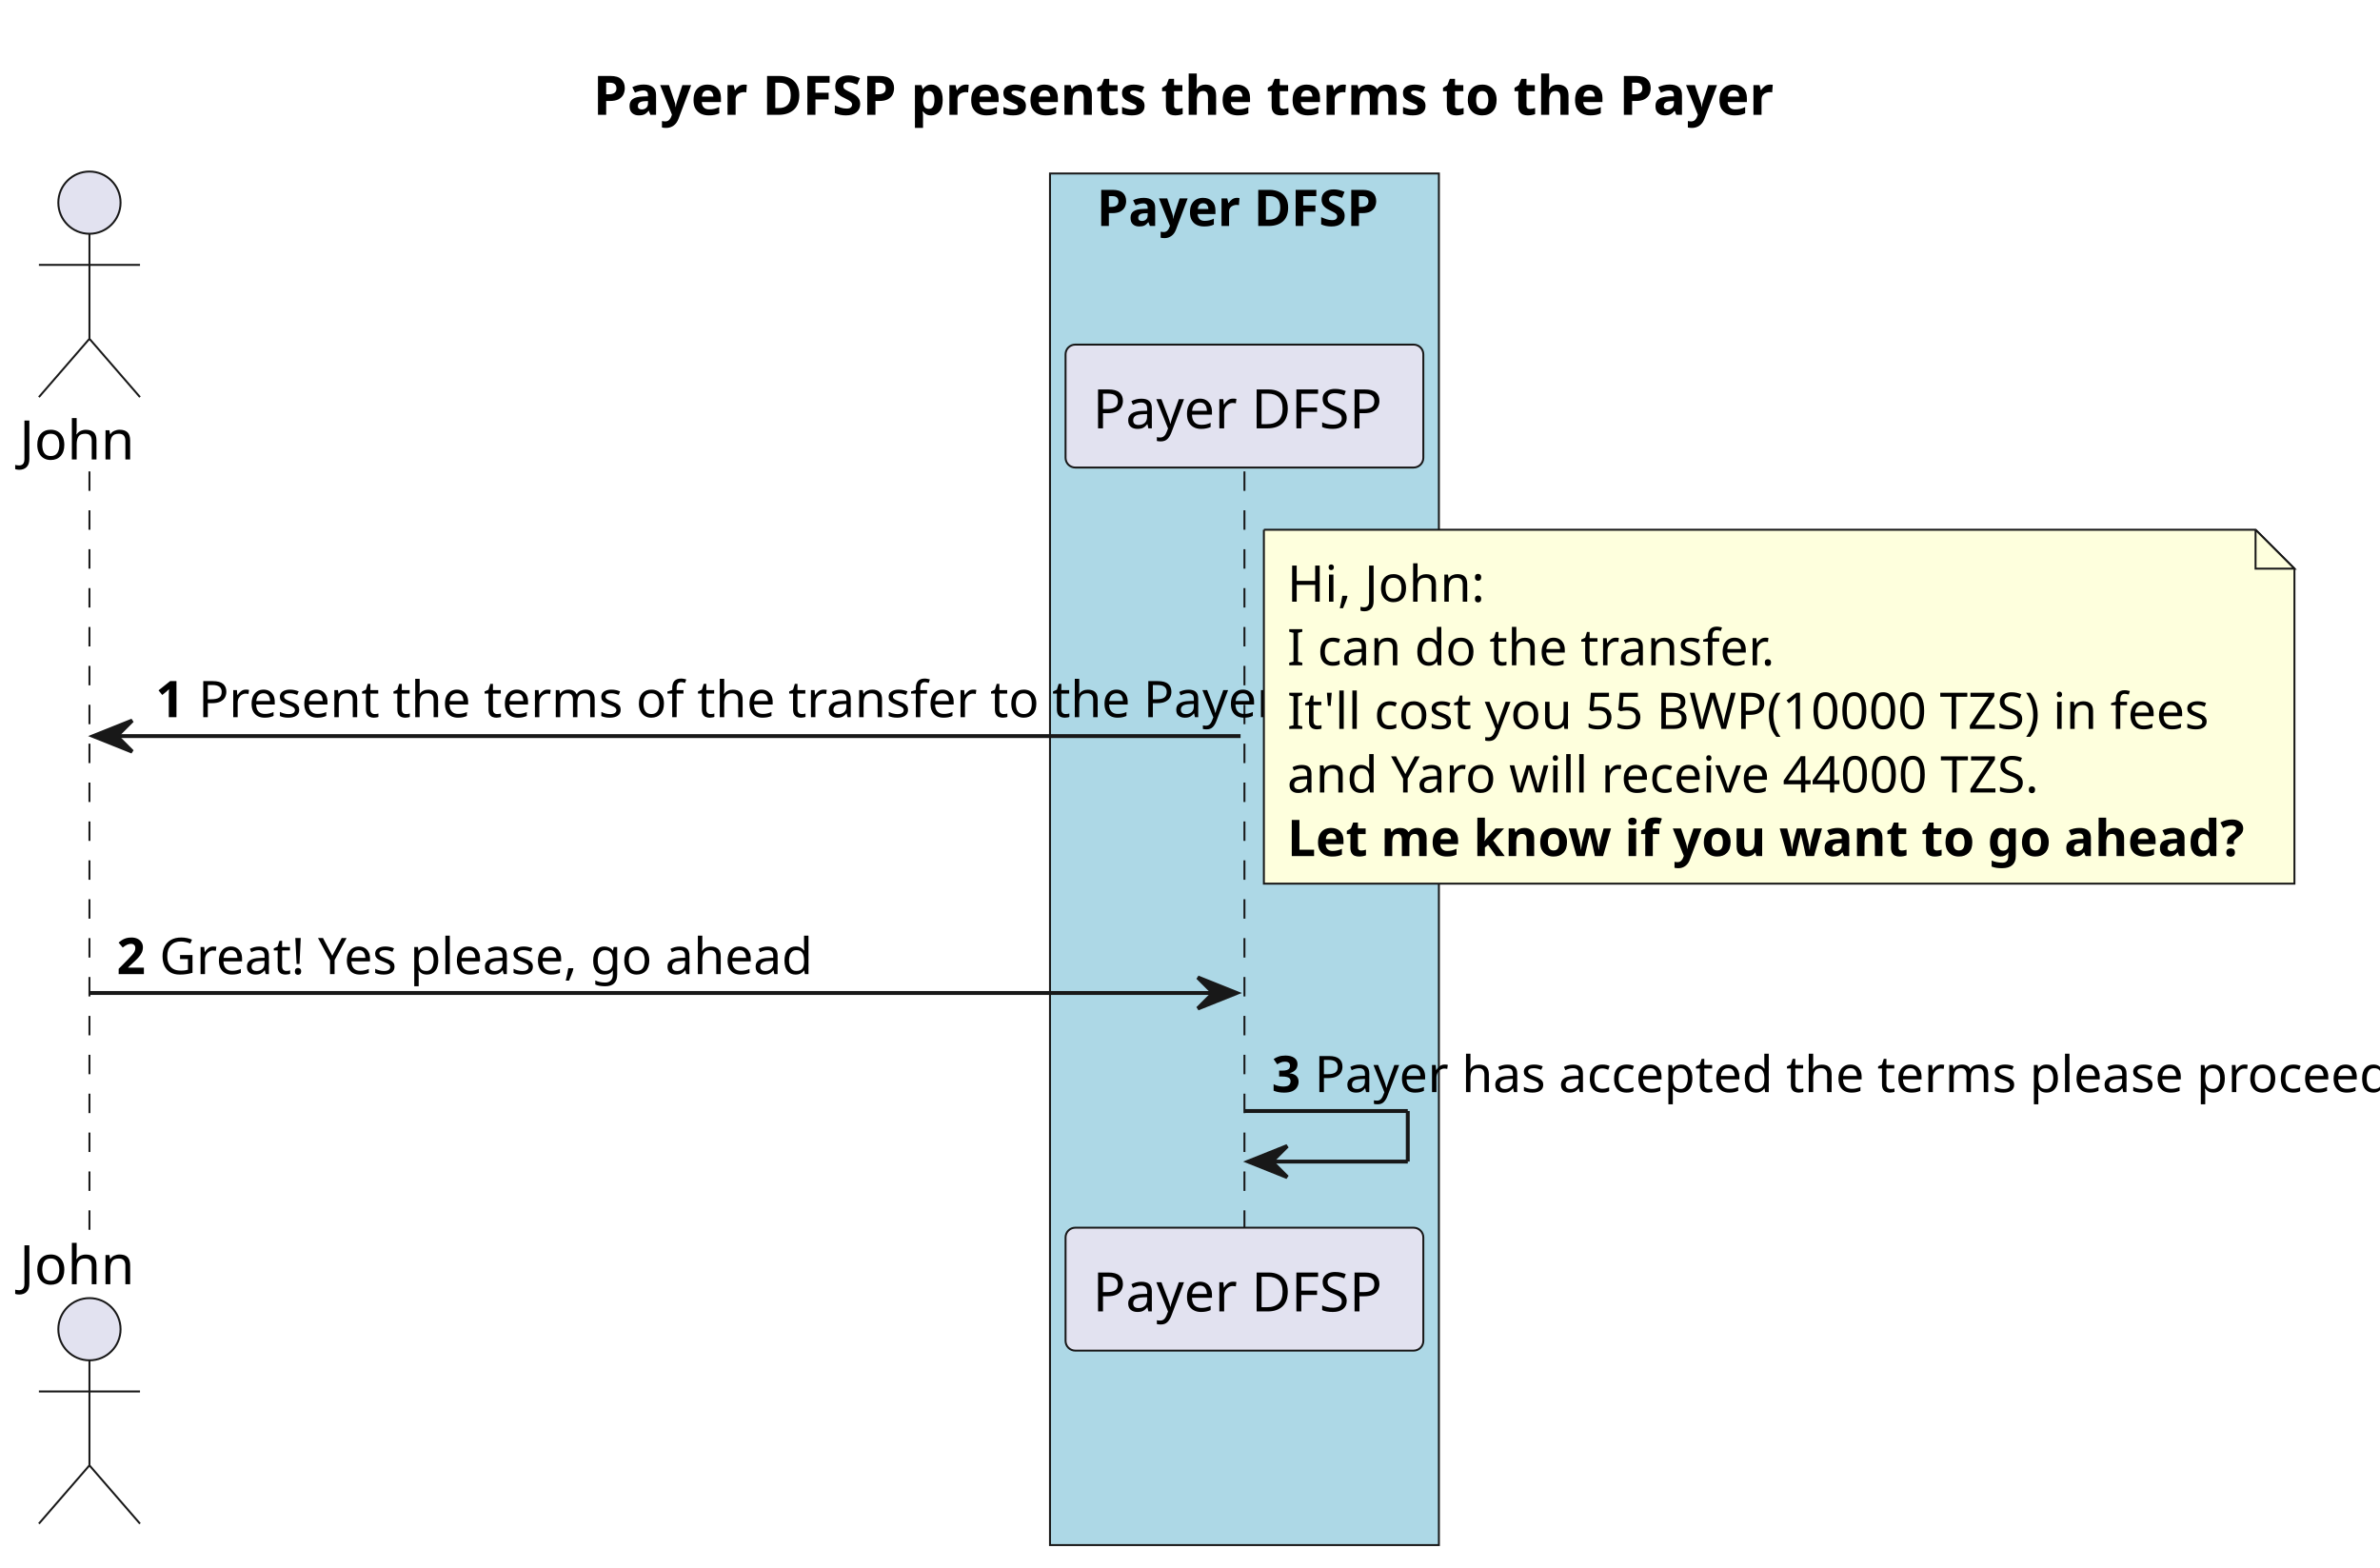
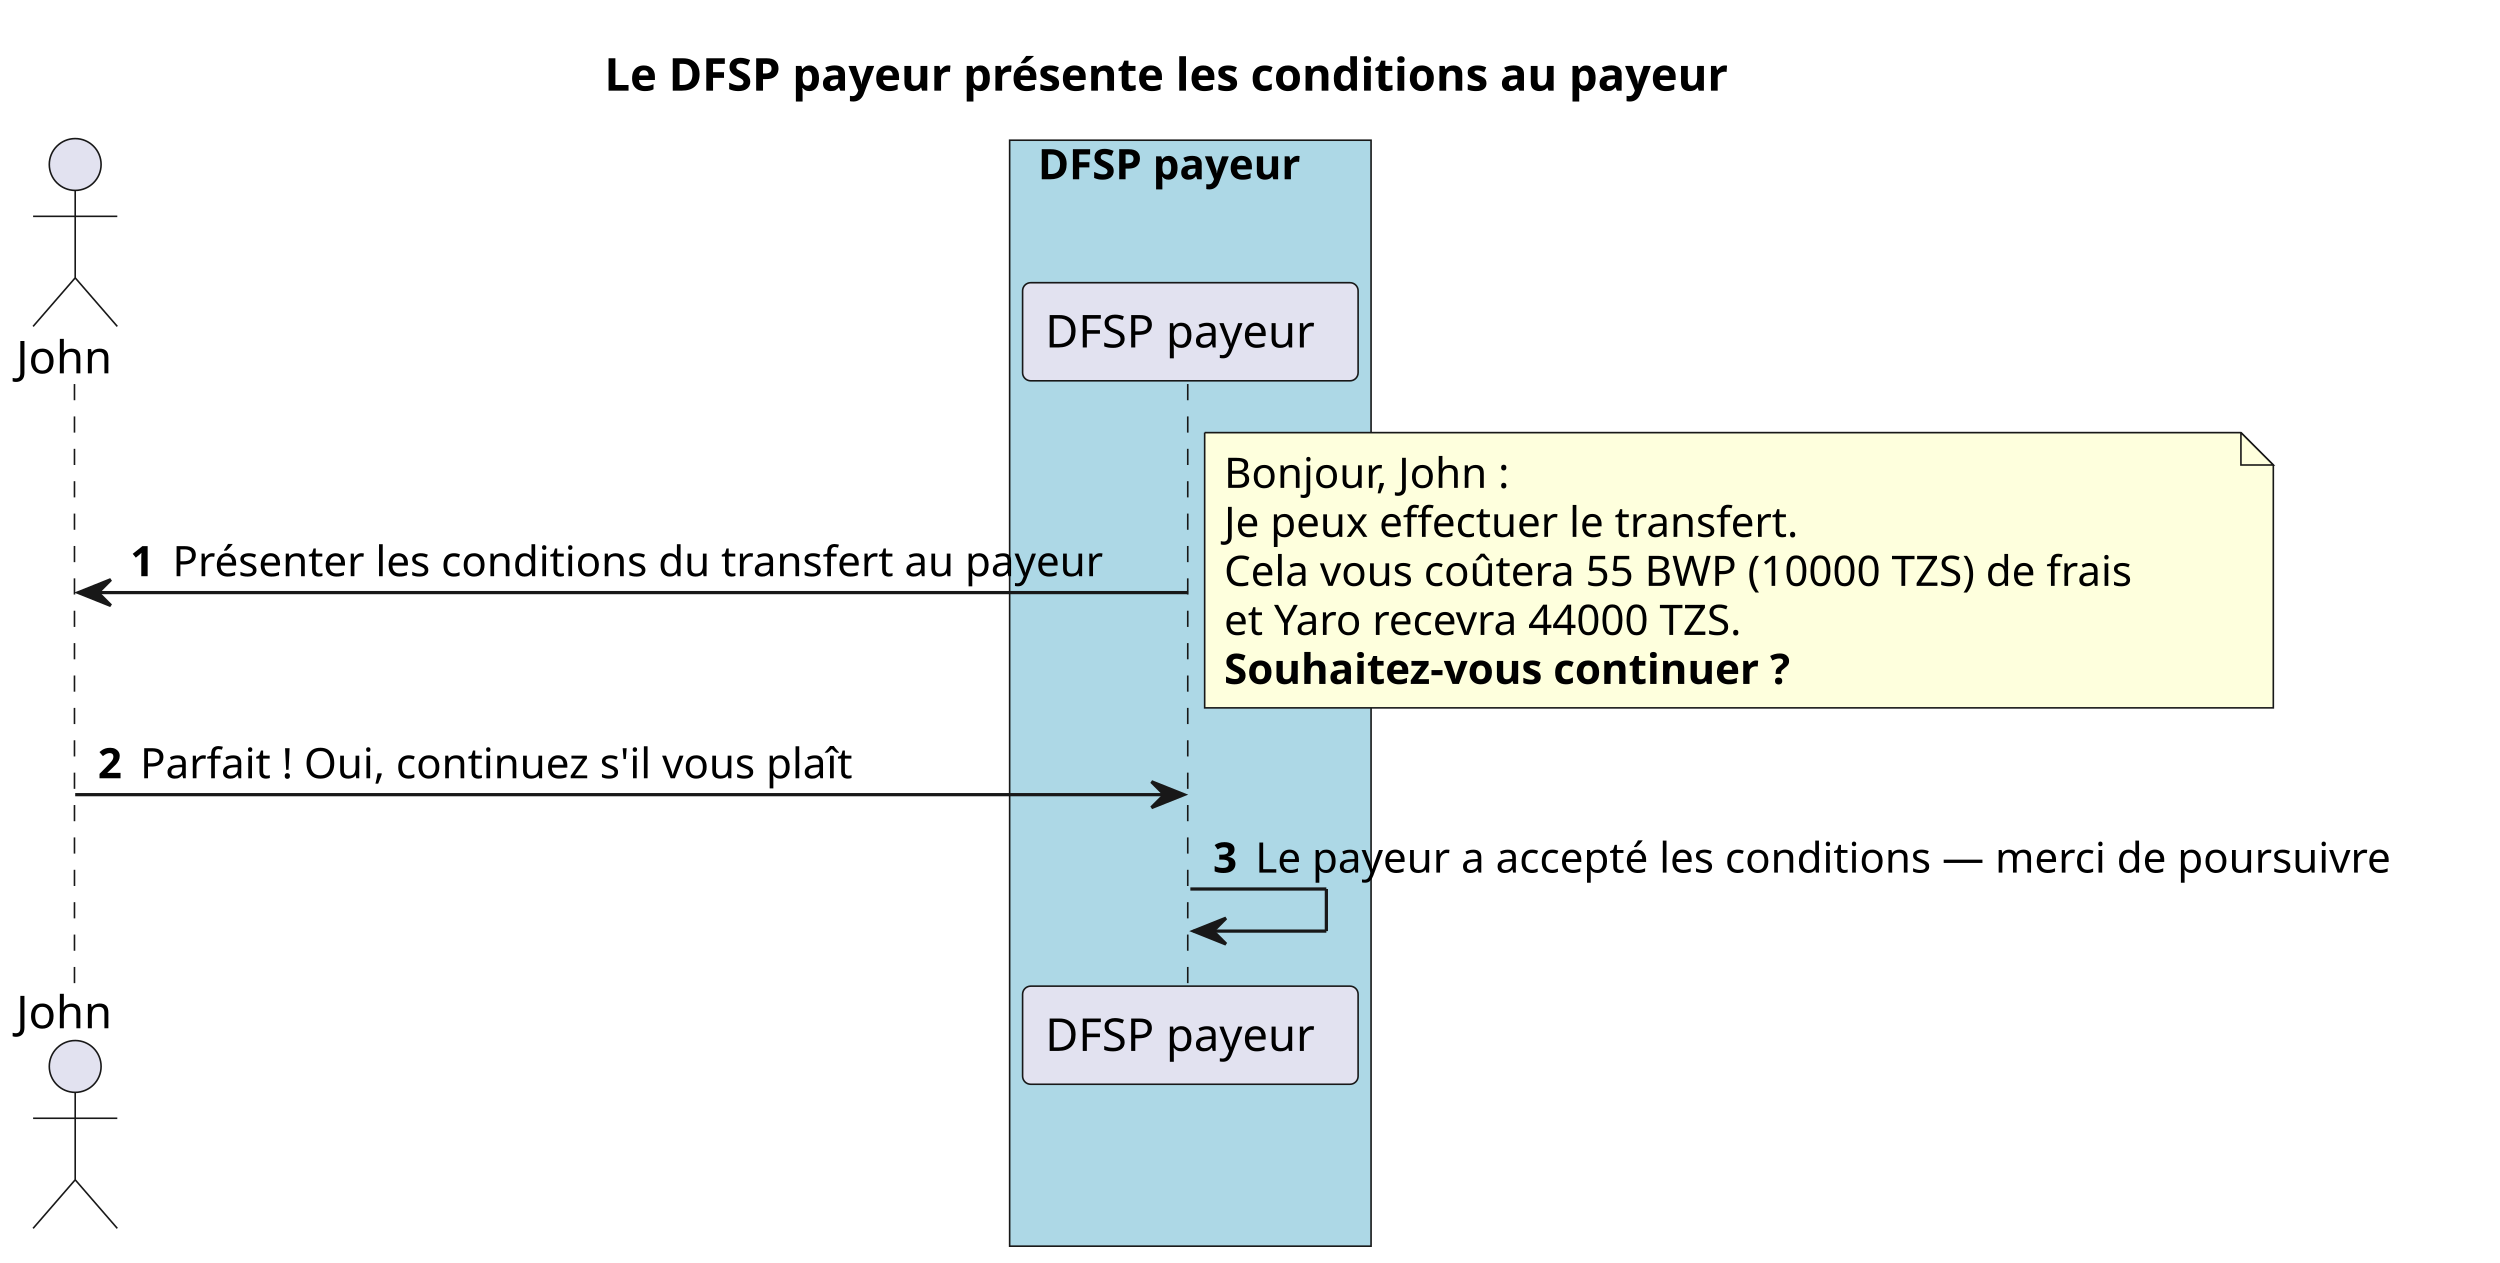
- <svg xmlns="http://www.w3.org/2000/svg" contentStyleType="text/css" height="403px" preserveAspectRatio="none" style="width:612px;height:403px;background:#FFFFFF;" version="1.1" viewBox="0 0 612 403" width="612px" zoomAndPan="magnify">
+ <svg xmlns="http://www.w3.org/2000/svg" contentStyleType="text/css" height="390px" preserveAspectRatio="none" style="width:772px;height:390px;background:#FFFFFF;" version="1.1" viewBox="0 0 772 390" width="772px" zoomAndPan="magnify">
  <defs />
  <g>
-     <text fill="#000000" font-family="sans-serif" font-size="14" font-weight="bold" lengthAdjust="spacing" textLength="306" x="152.5" y="29.533">Payer DFSP presents the terms to the Payer</text>
-     <rect fill="#ADD8E6" height="352.68" style="stroke:#181818;stroke-width:0.5;" width="100" x="270" y="44.609" />
-     <text fill="#000000" font-family="sans-serif" font-size="13" font-weight="bold" lengthAdjust="spacing" textLength="76" x="282" y="58.105">Payer DFSP</text>
-     <line style="stroke:#181818;stroke-width:0.5;stroke-dasharray:5.0,5.0;" x1="23" x2="23" y1="121.219" y2="316.68" />
-     <line style="stroke:#181818;stroke-width:0.5;stroke-dasharray:5.0,5.0;" x1="320" x2="320" y1="121.219" y2="316.68" />
-     <text fill="#000000" font-family="sans-serif" font-size="14" lengthAdjust="spacing" textLength="30" x="5" y="118.143">John</text>
-     <ellipse cx="23" cy="52.109" fill="#E2E2F0" rx="8" ry="8" style="stroke:#181818;stroke-width:0.5;" />
-     <path d="M23,60.109 L23,87.109 M10,68.109 L36,68.109 M23,87.109 L10,102.109 M23,87.109 L36,102.109 " fill="none" style="stroke:#181818;stroke-width:0.5;" />
-     <text fill="#000000" font-family="sans-serif" font-size="14" lengthAdjust="spacing" textLength="30" x="5" y="330.213">John</text>
-     <ellipse cx="23" cy="341.789" fill="#E2E2F0" rx="8" ry="8" style="stroke:#181818;stroke-width:0.5;" />
-     <path d="M23,349.789 L23,376.789 M10,357.789 L36,357.789 M23,376.789 L10,391.789 M23,376.789 L36,391.789 " fill="none" style="stroke:#181818;stroke-width:0.5;" />
-     <rect fill="#E2E2F0" height="31.609" rx="2.5" ry="2.5" style="stroke:#181818;stroke-width:0.5;" width="92" x="274" y="88.609" />
-     <text fill="#000000" font-family="sans-serif" font-size="14" lengthAdjust="spacing" textLength="78" x="281" y="110.143">Payer DFSP</text>
-     <rect fill="#E2E2F0" height="31.609" rx="2.5" ry="2.5" style="stroke:#181818;stroke-width:0.5;" width="92" x="274" y="315.68" />
-     <text fill="#000000" font-family="sans-serif" font-size="14" lengthAdjust="spacing" textLength="78" x="281" y="337.213">Payer DFSP</text>
-     <polygon fill="#181818" points="34,185.273,24,189.273,34,193.273,30,189.273" style="stroke:#181818;stroke-width:1.0;" />
-     <line style="stroke:#181818;stroke-width:1.0;" x1="28" x2="319" y1="189.273" y2="189.273" />
-     <text fill="#000000" font-family="sans-serif" font-size="13" font-weight="bold" lengthAdjust="spacing" textLength="7" x="40" y="184.417">1</text>
-     <text fill="#000000" font-family="sans-serif" font-size="13" lengthAdjust="spacing" textLength="262" x="51" y="184.417">Present the terms of the transfer to the Payer</text>
-     <path d="M325,136.219 L325,227.219 L590,227.219 L590,146.219 L580,136.219 L325,136.219 " fill="#FEFFDD" style="stroke:#181818;stroke-width:0.5;" />
-     <path d="M580,136.219 L580,146.219 L590,146.219 L580,136.219 " fill="#FEFFDD" style="stroke:#181818;stroke-width:0.5;" />
-     <text fill="#000000" font-family="sans-serif" font-size="13" lengthAdjust="spacing" textLength="51" x="331" y="154.714">Hi, John:</text>
-     <text fill="#000000" font-family="sans-serif" font-size="13" lengthAdjust="spacing" textLength="119" x="331" y="171.065">I can do the transfer.</text>
-     <text fill="#000000" font-family="sans-serif" font-size="13" lengthAdjust="spacing" textLength="234" x="331" y="187.417">It'll cost you 55 BWP(10000 TZS) in fees</text>
-     <text fill="#000000" font-family="sans-serif" font-size="13" lengthAdjust="spacing" textLength="188" x="331" y="203.769">and Yaro will receive 44000 TZS.</text>
-     <text fill="#000000" font-family="sans-serif" font-size="13" font-weight="bold" lengthAdjust="spacing" textLength="244" x="331" y="220.12">Let me know if you want to go ahead?</text>
-     <polygon fill="#181818" points="308,251.328,318,255.328,308,259.328,312,255.328" style="stroke:#181818;stroke-width:1.0;" />
-     <line style="stroke:#181818;stroke-width:1.0;" x1="23" x2="314" y1="255.328" y2="255.328" />
-     <text fill="#000000" font-family="sans-serif" font-size="13" font-weight="bold" lengthAdjust="spacing" textLength="7" x="30" y="250.472">2</text>
-     <text fill="#000000" font-family="sans-serif" font-size="13" lengthAdjust="spacing" textLength="165" x="41" y="250.472">Great! Yes please, go ahead</text>
-     <line style="stroke:#181818;stroke-width:1.0;" x1="320" x2="362" y1="285.68" y2="285.68" />
-     <line style="stroke:#181818;stroke-width:1.0;" x1="362" x2="362" y1="285.68" y2="298.68" />
-     <line style="stroke:#181818;stroke-width:1.0;" x1="321" x2="362" y1="298.68" y2="298.68" />
-     <polygon fill="#181818" points="331,294.68,321,298.68,331,302.68,327,298.68" style="stroke:#181818;stroke-width:1.0;" />
-     <text fill="#000000" font-family="sans-serif" font-size="13" font-weight="bold" lengthAdjust="spacing" textLength="7" x="327" y="280.823">3</text>
-     <text fill="#000000" font-family="sans-serif" font-size="13" lengthAdjust="spacing" textLength="267" x="338" y="280.823">Payer has accepted the terms please proceed</text>
+     <text fill="#000000" font-family="sans-serif" font-size="14" font-weight="bold" lengthAdjust="spacing" textLength="398.542" x="186.655" y="27.995">Le DFSP payeur présente les conditions au payeur</text>
+     <rect fill="#ADD8E6" height="341.523" style="stroke:#181818;stroke-width:0.5;" width="111.606" x="311.778" y="43.297" />
+     <text fill="#000000" font-family="sans-serif" font-size="13" font-weight="bold" lengthAdjust="spacing" textLength="94.123" x="320.519" y="55.364">DFSP payeur</text>
+     <line style="stroke:#181818;stroke-width:0.5;stroke-dasharray:5.0,5.0;" x1="23" x2="23" y1="118.594" y2="305.523" />
+     <line style="stroke:#181818;stroke-width:0.5;stroke-dasharray:5.0,5.0;" x1="366.778" x2="366.778" y1="118.594" y2="305.523" />
+     <text fill="#000000" font-family="sans-serif" font-size="14" lengthAdjust="spacing" textLength="30.44" x="5" y="115.292">John</text>
+     <ellipse cx="23.22" cy="50.797" fill="#E2E2F0" rx="8" ry="8" style="stroke:#181818;stroke-width:0.5;" />
+     <path d="M23.22,58.797 L23.22,85.797 M10.22,66.797 L36.22,66.797 M23.22,85.797 L10.22,100.797 M23.22,85.797 L36.22,100.797 " fill="none" style="stroke:#181818;stroke-width:0.5;" />
+     <text fill="#000000" font-family="sans-serif" font-size="14" lengthAdjust="spacing" textLength="30.44" x="5" y="317.519">John</text>
+     <ellipse cx="23.22" cy="329.32" fill="#E2E2F0" rx="8" ry="8" style="stroke:#181818;stroke-width:0.5;" />
+     <path d="M23.22,337.32 L23.22,364.32 M10.22,345.32 L36.22,345.32 M23.22,364.32 L10.22,379.32 M23.22,364.32 L36.22,379.32 " fill="none" style="stroke:#181818;stroke-width:0.5;" />
+     <rect fill="#E2E2F0" height="30.297" rx="2.5" ry="2.5" style="stroke:#181818;stroke-width:0.5;" width="103.606" x="315.778" y="87.297" />
+     <text fill="#000000" font-family="sans-serif" font-size="14" lengthAdjust="spacing" textLength="89.606" x="322.778" y="107.292">DFSP payeur</text>
+     <rect fill="#E2E2F0" height="30.297" rx="2.5" ry="2.5" style="stroke:#181818;stroke-width:0.5;" width="103.606" x="315.778" y="304.523" />
+     <text fill="#000000" font-family="sans-serif" font-size="14" lengthAdjust="spacing" textLength="89.606" x="322.778" y="324.519">DFSP payeur</text>
+     <polygon fill="#181818" points="34.22,178.992,24.22,182.992,34.22,186.992,30.22,182.992" style="stroke:#181818;stroke-width:1.0;" />
+     <line style="stroke:#181818;stroke-width:1.0;" x1="28.22" x2="366.581" y1="182.992" y2="182.992" />
+     <text fill="#000000" font-family="sans-serif" font-size="13" font-weight="bold" lengthAdjust="spacing" textLength="9.045" x="40.22" y="177.926">1</text>
+     <text fill="#000000" font-family="sans-serif" font-size="13" lengthAdjust="spacing" textLength="307.315" x="53.266" y="177.926">Présenter les conditions du transfert au payeur</text>
+     <path d="M372,133.594 L372,218.594 L702,218.594 L702,143.594 L692,133.594 L372,133.594 " fill="#FEFFDD" style="stroke:#181818;stroke-width:0.5;" />
+     <path d="M692,133.594 L692,143.594 L702,143.594 L692,133.594 " fill="#FEFFDD" style="stroke:#181818;stroke-width:0.5;" />
+     <text fill="#000000" font-family="sans-serif" font-size="13" lengthAdjust="spacing" textLength="95.304" x="378" y="150.661">Bonjour, John :</text>
+     <text fill="#000000" font-family="sans-serif" font-size="13" lengthAdjust="spacing" textLength="191.699" x="378" y="165.793">Je peux effectuer le transfert.</text>
+     <text fill="#000000" font-family="sans-serif" font-size="13" lengthAdjust="spacing" textLength="309.391" x="378" y="180.926">Cela vous coûtera 55 BWP (10000 TZS) de frais</text>
+     <text fill="#000000" font-family="sans-serif" font-size="13" lengthAdjust="spacing" textLength="178.909" x="378" y="196.059">et Yaro recevra 44000 TZS.</text>
+     <text fill="#000000" font-family="sans-serif" font-size="13" font-weight="bold" lengthAdjust="spacing" textLength="199.316" x="378" y="211.192">Souhaitez-vous continuer ?</text>
+     <polygon fill="#181818" points="355.581,241.391,365.581,245.391,355.581,249.391,359.581,245.391" style="stroke:#181818;stroke-width:1.0;" />
+     <line style="stroke:#181818;stroke-width:1.0;" x1="23.22" x2="361.581" y1="245.391" y2="245.391" />
+     <text fill="#000000" font-family="sans-serif" font-size="13" font-weight="bold" lengthAdjust="spacing" textLength="9.045" x="30.22" y="240.325">2</text>
+     <text fill="#000000" font-family="sans-serif" font-size="13" lengthAdjust="spacing" textLength="238.742" x="43.266" y="240.325">Parfait ! Oui, continuez s'il vous plaît</text>
+     <line style="stroke:#181818;stroke-width:1.0;" x1="367.581" x2="409.581" y1="274.523" y2="274.523" />
+     <line style="stroke:#181818;stroke-width:1.0;" x1="409.581" x2="409.581" y1="274.523" y2="287.523" />
+     <line style="stroke:#181818;stroke-width:1.0;" x1="368.581" x2="409.581" y1="287.523" y2="287.523" />
+     <polygon fill="#181818" points="378.581,283.523,368.581,287.523,378.581,291.523,374.581,287.523" style="stroke:#181818;stroke-width:1.0;" />
+     <text fill="#000000" font-family="sans-serif" font-size="13" font-weight="bold" lengthAdjust="spacing" textLength="9.045" x="374.581" y="269.457">3</text>
+     <text fill="#000000" font-family="sans-serif" font-size="13" lengthAdjust="spacing" textLength="378.225" x="387.627" y="269.457">Le payeur a accepté les conditions — merci de poursuivre</text>
  </g>
</svg>
